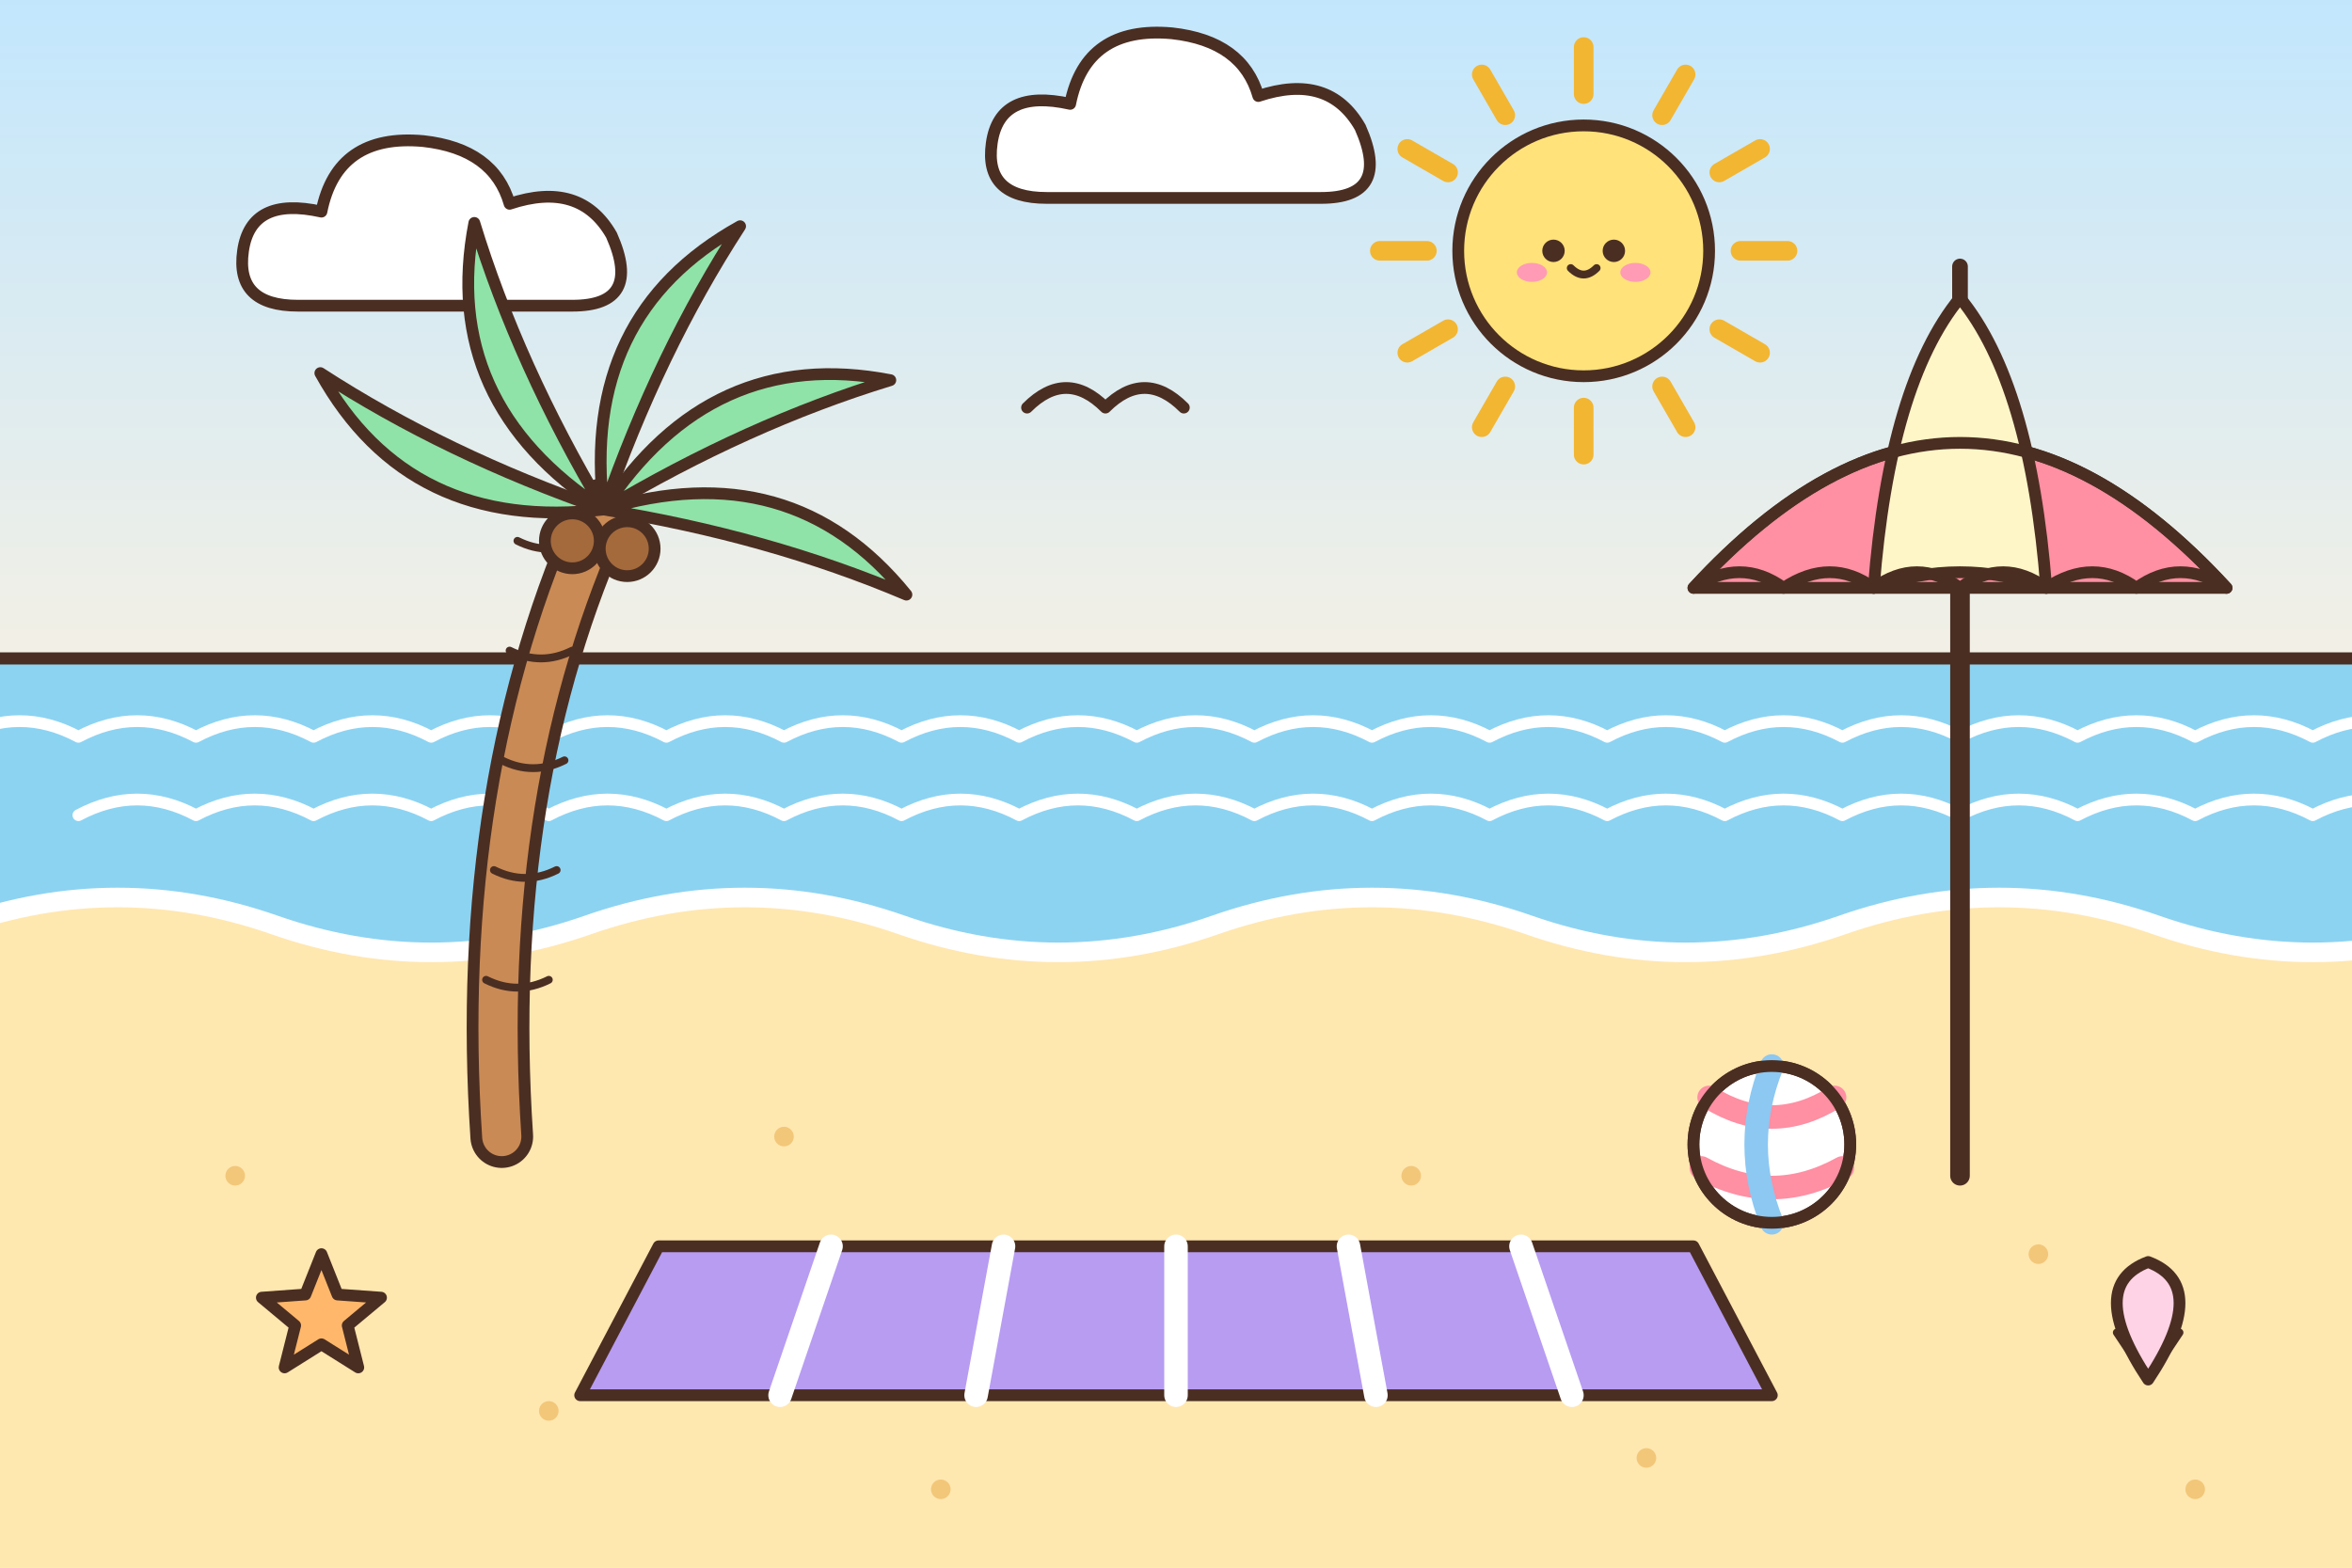
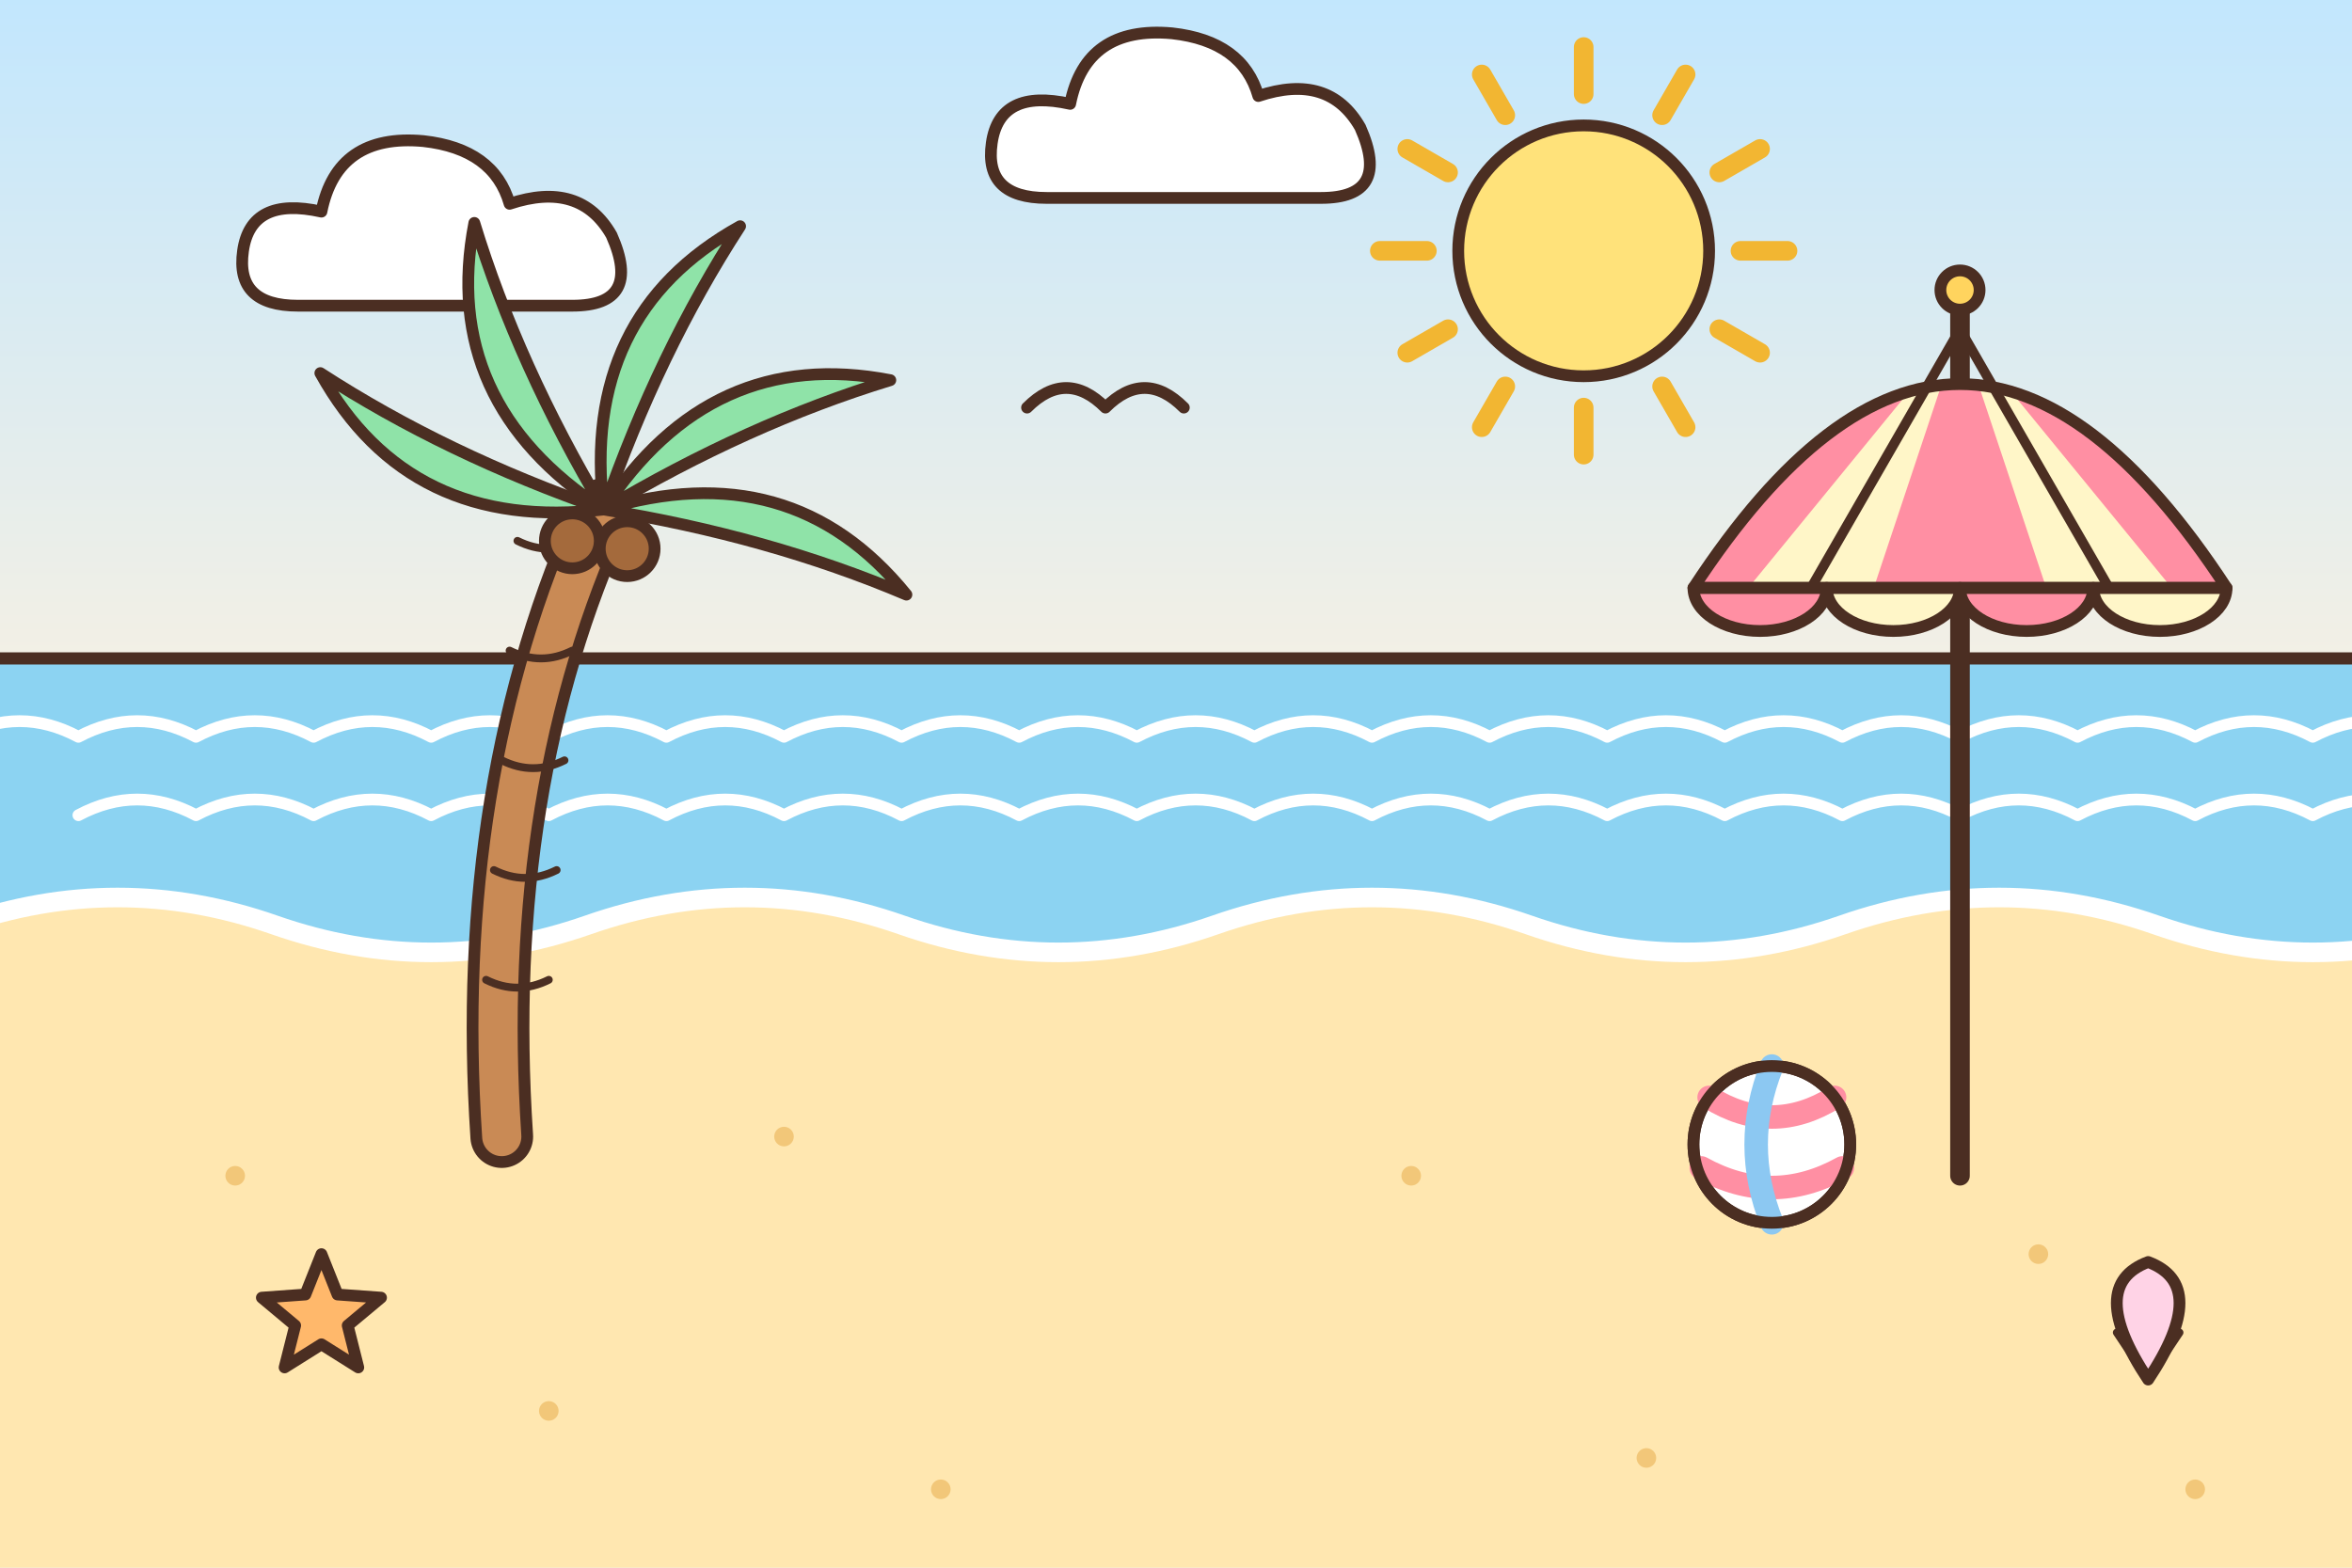
<svg xmlns="http://www.w3.org/2000/svg" viewBox="0 0 600 400" preserveAspectRatio="xMidYMax slice">
  <g stroke="#4b2e22" stroke-width="3" stroke-linejoin="round" stroke-linecap="round">
    <defs>
      <linearGradient id="sky" x1="0" y1="0" x2="0" y2="1">
        <stop offset="0" stop-color="#bfe6ff" />
        <stop offset="1" stop-color="#fff2df" />
      </linearGradient>
    </defs>
    <rect x="-10" y="-10" width="620" height="220" fill="url(#sky)" stroke="none" />
    <path d="M444.0 64.0L456.0 64.0" stroke="#f2b632" stroke-width="5" />
    <path d="M438.6 84.0L449.0 90.0" stroke="#f2b632" stroke-width="5" />
    <path d="M424.0 98.6L430.0 109.0" stroke="#f2b632" stroke-width="5" />
    <path d="M404.0 104.0L404.0 116.0" stroke="#f2b632" stroke-width="5" />
    <path d="M384.0 98.6L378.0 109.0" stroke="#f2b632" stroke-width="5" />
    <path d="M369.4 84.0L359.0 90.0" stroke="#f2b632" stroke-width="5" />
    <path d="M364.0 64.0L352.0 64.0" stroke="#f2b632" stroke-width="5" />
    <path d="M369.4 44.0L359.0 38.0" stroke="#f2b632" stroke-width="5" />
    <path d="M384.0 29.4L378.0 19.0" stroke="#f2b632" stroke-width="5" />
    <path d="M404.0 24.0L404.0 12.0" stroke="#f2b632" stroke-width="5" />
    <path d="M424.0 29.4L430.0 19.0" stroke="#f2b632" stroke-width="5" />
    <path d="M438.6 44.0L449.0 38.0" stroke="#f2b632" stroke-width="5" />
    <circle cx="404" cy="64" r="32" fill="#ffe27a" />
-     <g stroke="none">
-       <circle cx="396.3" cy="64" r="2.86" fill="#4b2e22" />
-       <circle cx="411.7" cy="64" r="2.86" fill="#4b2e22" />
-       <ellipse cx="390.8" cy="69.5" rx="3.85" ry="2.42" fill="#ff9bb5" />
-       <ellipse cx="417.2" cy="69.5" rx="3.85" ry="2.42" fill="#ff9bb5" />
-     </g>
-     <path d="M400.7 68.4q3.3 3.3 6.6 0" fill="none" stroke-width="2" />
    <path d="M76.0 78.0q-16 0-14-14t20-10q4-20 26-18 18 2 22 16 18-6 26 8 8 18-10 18Z" fill="#ffffff" />
    <path d="M267.0 50.5q-16 0-14-14t20-10q4-20 26-18 18 2 22 16 18-6 26 8 8 18-10 18Z" fill="#ffffff" />
    <path d="M-10 168H610V252H-10Z" fill="#8cd3f2" />
    <path d="M-10 168H610" stroke-width="3" />
    <path d="M-10 188q15 -8 30 0q15 -8 30 0q15 -8 30 0q15 -8 30 0q15 -8 30 0q15 -8 30 0q15 -8 30 0q15 -8 30 0q15 -8 30 0q15 -8 30 0q15 -8 30 0q15 -8 30 0q15 -8 30 0q15 -8 30 0q15 -8 30 0q15 -8 30 0q15 -8 30 0q15 -8 30 0q15 -8 30 0q15 -8 30 0q15 -8 30 0q15 -8 30 0" fill="none" stroke="#fff" stroke-width="3" />
    <path d="M20 208q15 -8 30 0q15 -8 30 0q15 -8 30 0q15 -8 30 0q15 -8 30 0q15 -8 30 0q15 -8 30 0q15 -8 30 0q15 -8 30 0q15 -8 30 0q15 -8 30 0q15 -8 30 0q15 -8 30 0q15 -8 30 0q15 -8 30 0q15 -8 30 0q15 -8 30 0q15 -8 30 0q15 -8 30 0q15 -8 30 0q15 -8 30 0q15 -8 30 0" fill="none" stroke="#fff" stroke-width="3" />
    <path d="M-10 236q40-14 80 0t80 0 80 0 80 0 80 0 80 0 80 0 80 0V410H-10Z" fill="#ffe7b0" />
    <path d="M-10 236q40-14 80 0t80 0 80 0 80 0 80 0 80 0 80 0 80 0" fill="none" stroke="#fff" stroke-width="5" />
    <circle cx="60" cy="300" r="2.5" fill="#f2c779" stroke="none" />
    <circle cx="140" cy="360" r="2.5" fill="#f2c779" stroke="none" />
    <circle cx="240" cy="380" r="2.5" fill="#f2c779" stroke="none" />
    <circle cx="420" cy="372" r="2.5" fill="#f2c779" stroke="none" />
    <circle cx="520" cy="320" r="2.5" fill="#f2c779" stroke="none" />
    <circle cx="560" cy="380" r="2.5" fill="#f2c779" stroke="none" />
    <circle cx="360" cy="300" r="2.5" fill="#f2c779" stroke="none" />
    <circle cx="200" cy="290" r="2.5" fill="#f2c779" stroke="none" />
-     <path d="M168 318 L432 318 L452 356 L148 356Z" fill="#b79cf2" stroke-width="3" />
-     <path d="M212 318L199 356" stroke="#fff" stroke-width="6" />
-     <path d="M256 318L249 356" stroke="#fff" stroke-width="6" />
-     <path d="M300 318L300 356" stroke="#fff" stroke-width="6" />
-     <path d="M344 318L351 356" stroke="#fff" stroke-width="6" />
-     <path d="M388 318L401 356" stroke="#fff" stroke-width="6" />
    <path d="M128 290q-6-90 26-160" fill="none" stroke-width="16" />
    <path d="M128 290q-6-90 26-160" fill="none" stroke="#c98a55" stroke-width="10" />
    <path d="M124 250q8 4 16 0" fill="none" stroke-width="2" />
    <path d="M126 222q8 4 16 0" fill="none" stroke-width="2" />
    <path d="M128 194q8 4 16 0" fill="none" stroke-width="2" />
    <path d="M130 166q8 4 16 0" fill="none" stroke-width="2" />
    <path d="M132 138q8 4 16 0" fill="none" stroke-width="2" />
    <path d="M154 130q40-30 80-6-38-2-80 6Z" fill="#8fe3a8" transform="rotate(-150 154 130)" />
    <path d="M154 130q40-30 80-6-38-2-80 6Z" fill="#8fe3a8" transform="rotate(-110 154 130)" />
    <path d="M154 130q40-30 80-6-38-2-80 6Z" fill="#8fe3a8" transform="rotate(-60 154 130)" />
    <path d="M154 130q40-30 80-6-38-2-80 6Z" fill="#8fe3a8" transform="rotate(-20 154 130)" />
    <path d="M154 130q40-30 80-6-38-2-80 6Z" fill="#8fe3a8" transform="rotate(20 154 130)" />
    <circle cx="146" cy="138" r="7" fill="#a46a3c" />
    <circle cx="160" cy="140" r="7" fill="#a46a3c" />
-     <path d="M500 300V128" stroke-width="5" />
-     <path d="M432 150q68-74 136 0Z" fill="#ff8fa3" />
-     <path d="M478 150q4-52 22-74 18 22 22 74q-22-8-44 0Z" fill="#fff6c8" />
-     <path d="M432 150q68-74 136 0q-12-8-23 0-11-8-23 0-11-8-22 0-11-8-22 0-11-8-23 0-11-8-23 0" fill="none" stroke-width="3" />
-     <path d="M500 76v-8" stroke-width="4" />
+     <path d="M500 300V76" stroke-width="5" />
+     <defs>
+       <clipPath id="umbrella">
+         <path d="M432 150Q500 46 568 150Z" />
+       </clipPath>
+     </defs>
+     <path d="M432 150Q500 46 568 150Z" fill="#ff8fa3" stroke="none" />
+     <g clip-path="url(#umbrella)" stroke="none" fill="#fff6c8">
+       <path d="M500 84L446 150H478Z" />
+       <path d="M500 84L522 150H554Z" />
+     </g>
+     <path d="M432 150a17 11 0 0 0 34 0Z" fill="#ff8fa3" stroke-width="3" />
+     <path d="M466 150a17 11 0 0 0 34 0Z" fill="#fff6c8" stroke-width="3" />
+     <path d="M500 150a17 11 0 0 0 34 0Z" fill="#ff8fa3" stroke-width="3" />
+     <path d="M534 150a17 11 0 0 0 34 0Z" fill="#fff6c8" stroke-width="3" />
+     <path d="M432 150Q500 46 568 150Z" fill="none" stroke-width="3" />
+     <path d="M500 84L462 150M500 84L538 150" fill="none" stroke-width="2.5" />
+     <circle cx="500" cy="74" r="5" fill="#ffd45e" stroke-width="3" />
    <circle cx="452" cy="292" r="20" fill="#fff" />
    <path d="M436 280q16 10 32 0M434 298q18 10 36 0" fill="none" stroke="#ff8fa3" stroke-width="6" />
    <path d="M452 272q-8 20 0 40" fill="none" stroke="#8cc8f2" stroke-width="6" />
    <circle cx="452" cy="292" r="20" fill="none" />
    <path d="M82.0 320.0L86.1 330.3L97.2 331.1L88.7 338.2L91.4 348.9L82.0 343.0L72.6 348.9L75.3 338.2L66.8 331.1L77.9 330.3Z" fill="#ffb86b" />
    <path d="M548 352q-16-24 0-30 16 6 0 30Z" fill="#ffd3e6" />
    <path d="M540 340l8 12 8-12" fill="none" stroke-width="2" />
    <path d="M262 104q10-10 20 0 10-10 20 0" fill="none" stroke-width="3" />
  </g>
</svg>
